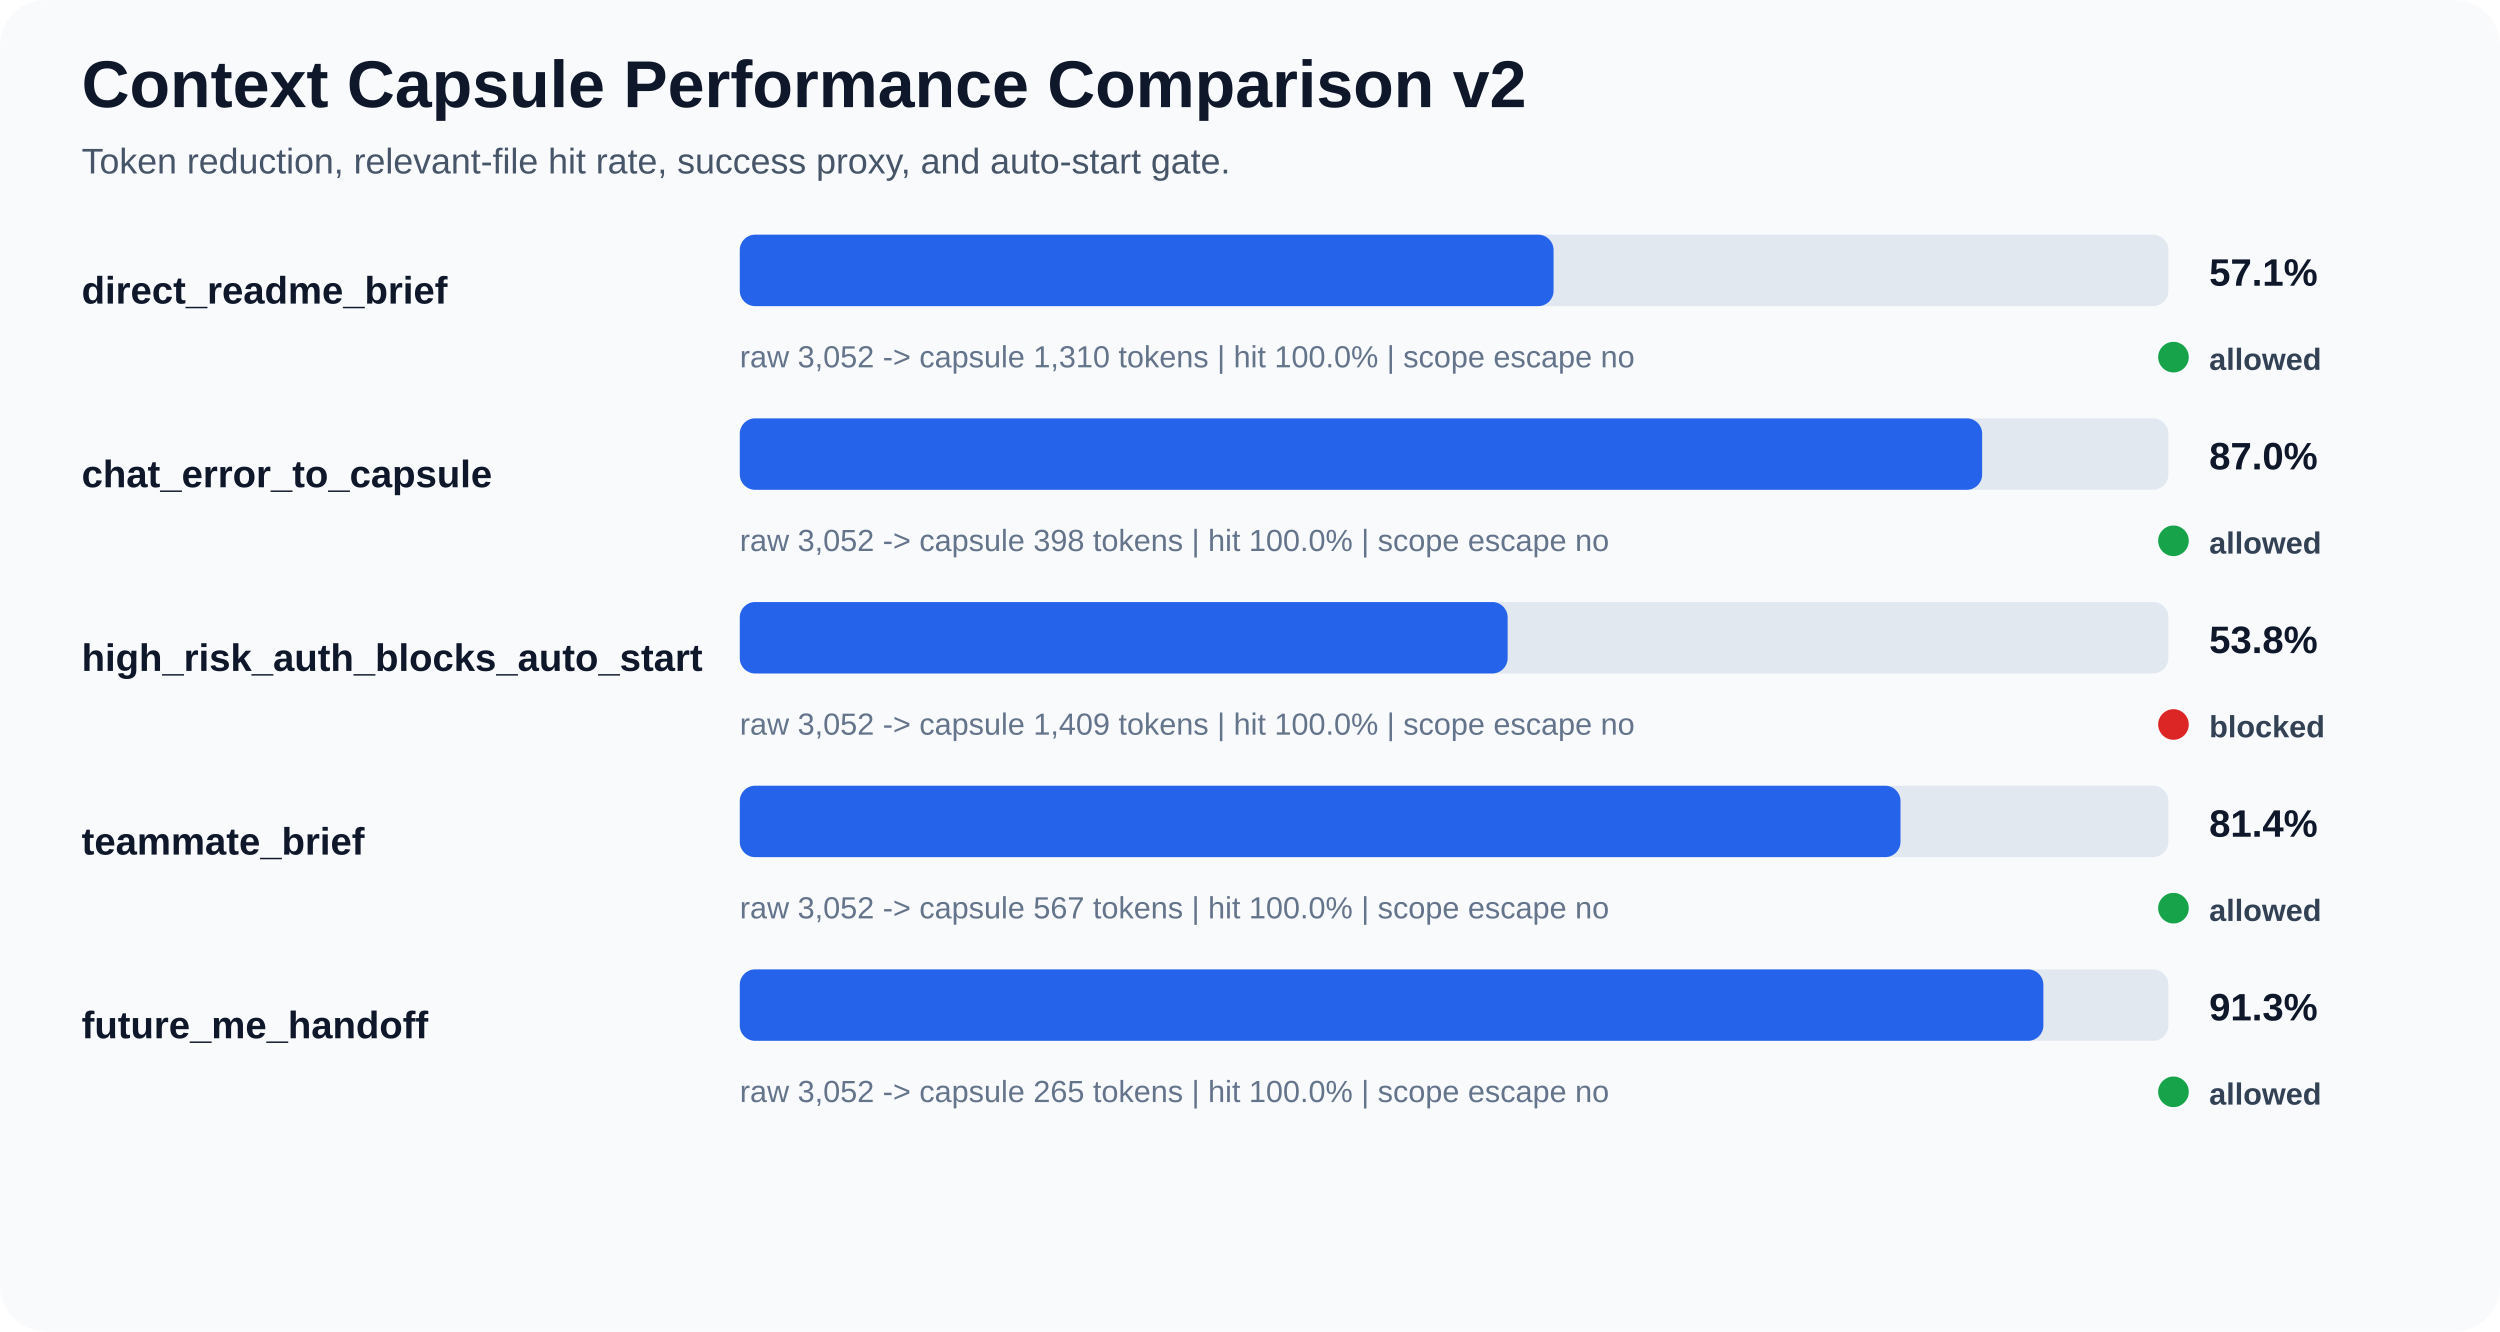
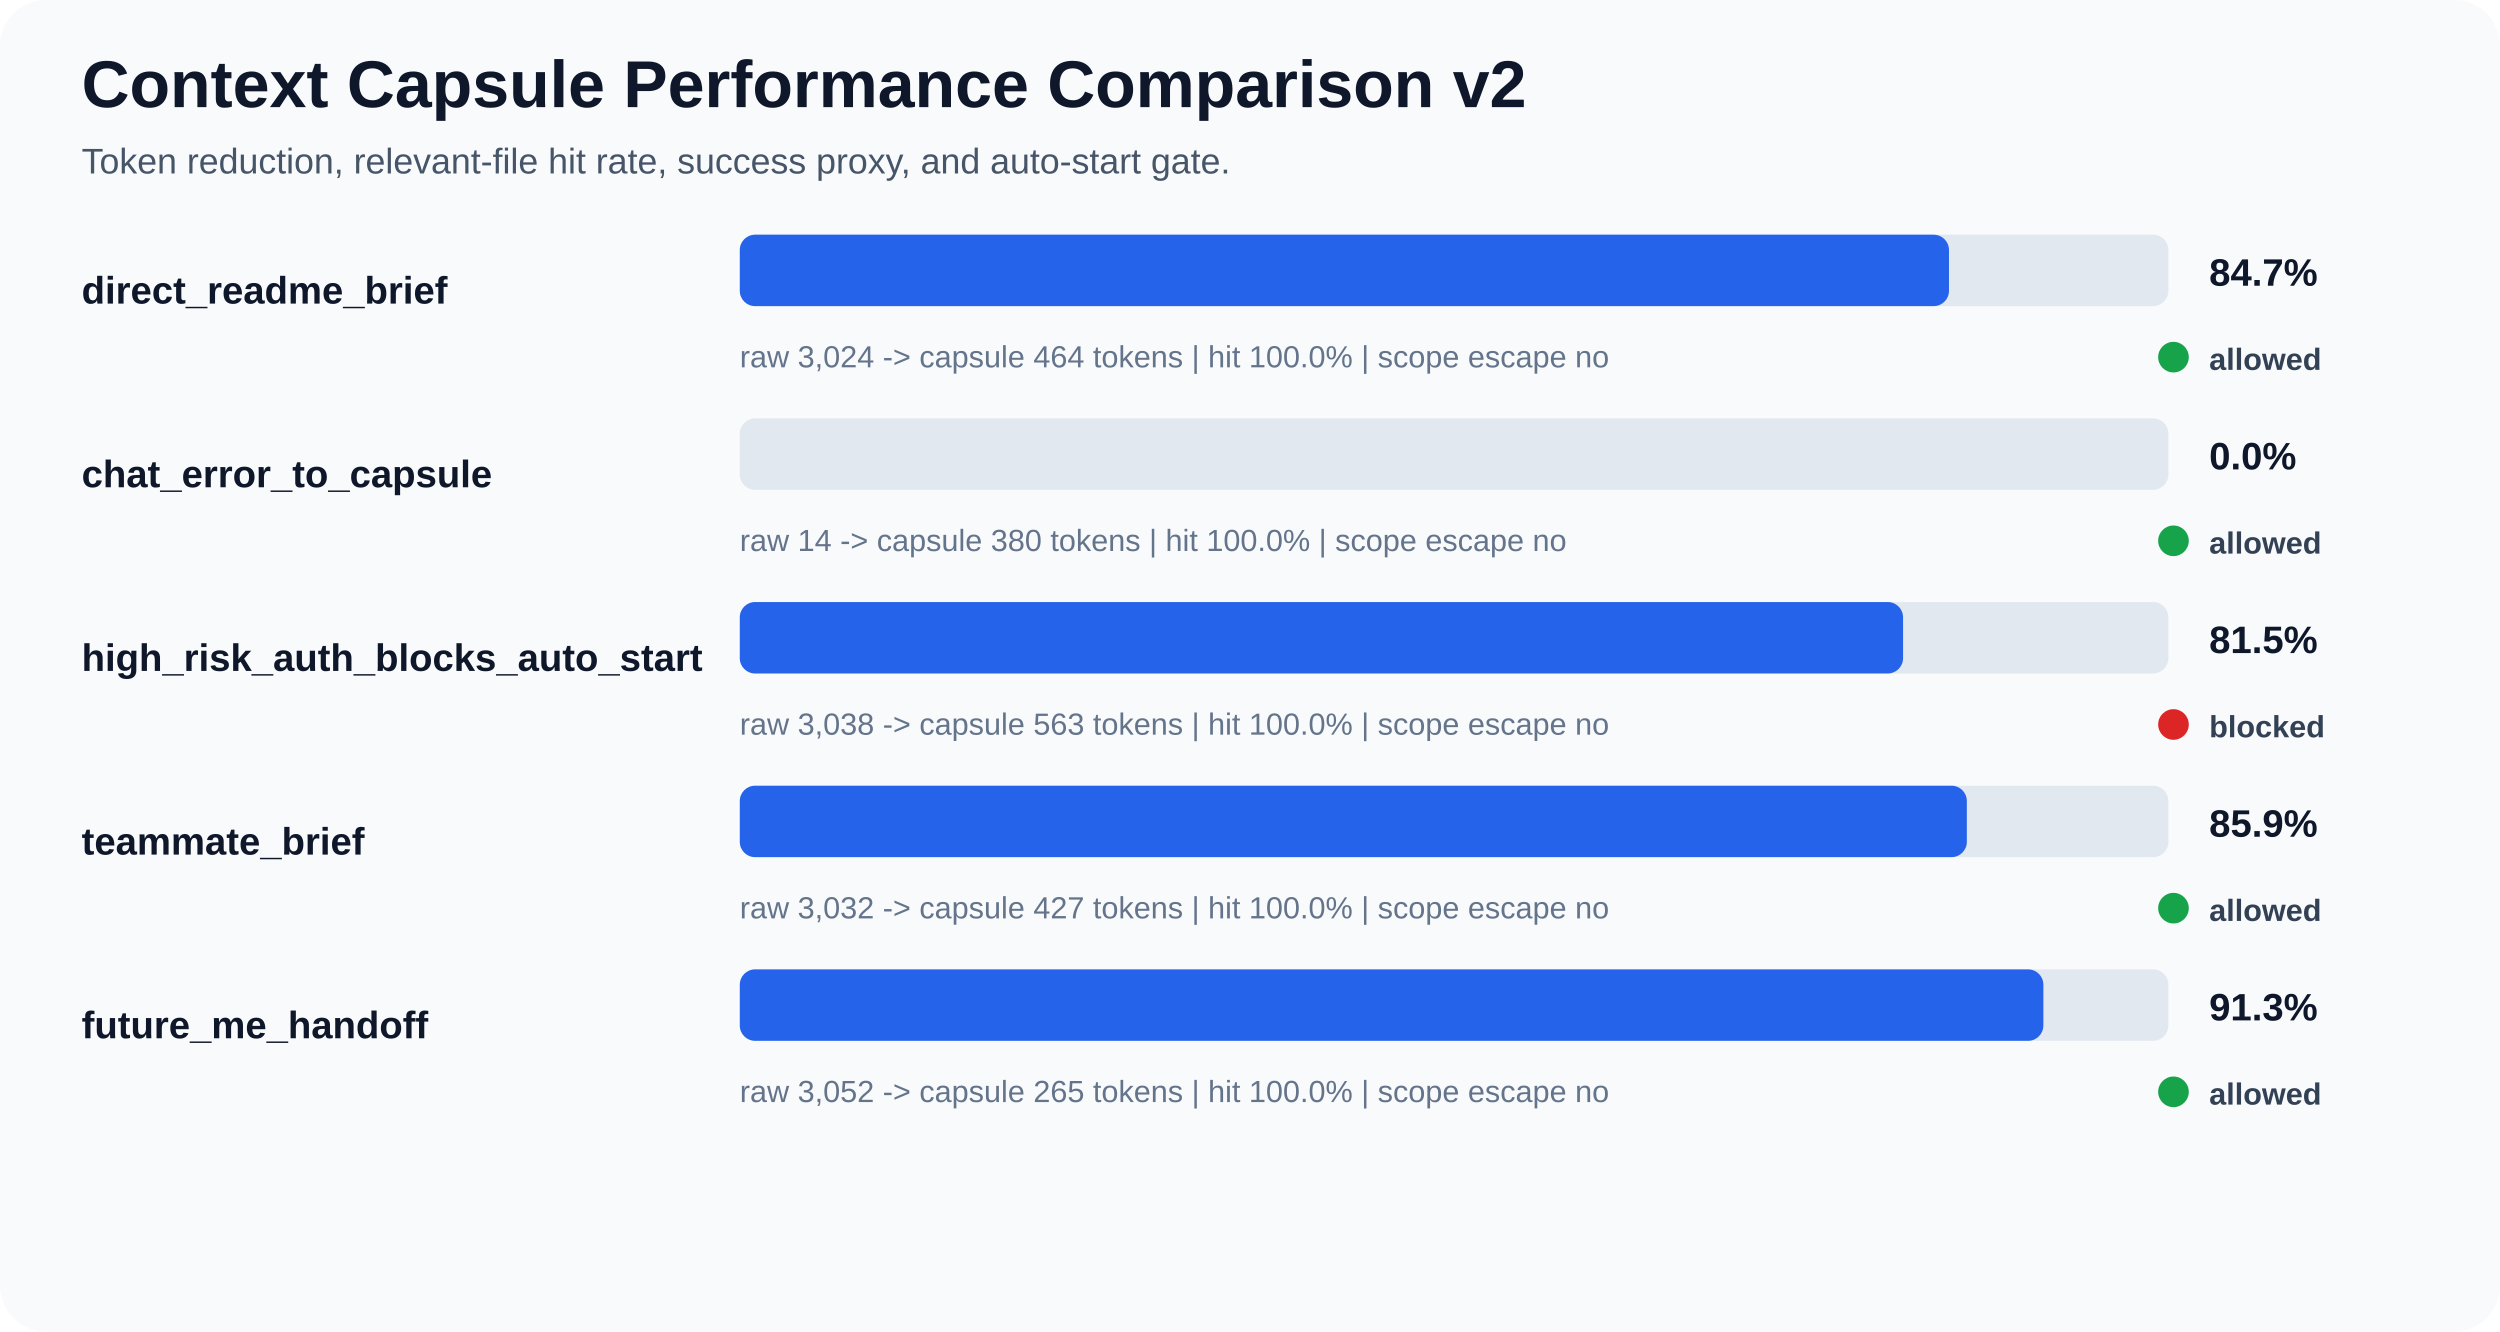
<svg xmlns="http://www.w3.org/2000/svg" width="980" height="522" viewBox="0 0 980 522" role="img" aria-labelledby="title desc">
  <style>
    .bg { fill: #f8fafc; }
    .title { font: 700 26px Arial, sans-serif; fill: #0f172a; }
    .subtitle { font: 14px Arial, sans-serif; fill: #475569; }
    .scenario { font: 700 15px Arial, sans-serif; fill: #0f172a; }
    .detail { font: 12px Arial, sans-serif; fill: #64748b; }
    .metric { font: 700 15px Arial, sans-serif; fill: #0f172a; }
    .status { font: 700 12px Arial, sans-serif; fill: #334155; }
    .track { fill: #e2e8f0; }
    .bar { fill: #2563eb; }
  </style>
  <rect width="980" height="522" rx="18" class="bg" />
  <text x="32" y="42" class="title">Context Capsule Performance Comparison v2</text>
  <text x="32" y="68" class="subtitle">Token reduction, relevant-file hit rate, success proxy, and auto-start gate.</text>
  <text x="32" y="119" class="scenario">direct_readme_brief</text>
  <rect x="290" y="92" width="560" height="28" rx="6" class="track" />
-   <rect x="290" y="92" width="319" height="28" rx="6" class="bar" />
-   <text x="866" y="112" class="metric">57.1%</text>
-   <text x="290" y="144" class="detail">raw 3,052 -&gt; capsule 1,310 tokens | hit 100.0% | scope escape no</text>
+   <rect x="290" y="92" width="474" height="28" rx="6" class="bar" />
+   <text x="866" y="112" class="metric">84.7%</text>
+   <text x="290" y="144" class="detail">raw 3,024 -&gt; capsule 464 tokens | hit 100.0% | scope escape no</text>
  <circle cx="852" cy="140" r="6" fill="#16a34a" />
  <text x="866" y="145" class="status">allowed</text>
  <text x="32" y="191" class="scenario">chat_error_to_capsule</text>
  <rect x="290" y="164" width="560" height="28" rx="6" class="track" />
-   <rect x="290" y="164" width="487" height="28" rx="6" class="bar" />
-   <text x="866" y="184" class="metric">87.0%</text>
-   <text x="290" y="216" class="detail">raw 3,052 -&gt; capsule 398 tokens | hit 100.0% | scope escape no</text>
+   <rect x="290" y="164" width="0" height="28" rx="6" class="bar" />
+   <text x="866" y="184" class="metric">0.0%</text>
+   <text x="290" y="216" class="detail">raw 14 -&gt; capsule 380 tokens | hit 100.0% | scope escape no</text>
  <circle cx="852" cy="212" r="6" fill="#16a34a" />
  <text x="866" y="217" class="status">allowed</text>
  <text x="32" y="263" class="scenario">high_risk_auth_blocks_auto_start</text>
  <rect x="290" y="236" width="560" height="28" rx="6" class="track" />
-   <rect x="290" y="236" width="301" height="28" rx="6" class="bar" />
-   <text x="866" y="256" class="metric">53.8%</text>
-   <text x="290" y="288" class="detail">raw 3,052 -&gt; capsule 1,409 tokens | hit 100.0% | scope escape no</text>
+   <rect x="290" y="236" width="456" height="28" rx="6" class="bar" />
+   <text x="866" y="256" class="metric">81.5%</text>
+   <text x="290" y="288" class="detail">raw 3,038 -&gt; capsule 563 tokens | hit 100.0% | scope escape no</text>
  <circle cx="852" cy="284" r="6" fill="#dc2626" />
  <text x="866" y="289" class="status">blocked</text>
  <text x="32" y="335" class="scenario">teammate_brief</text>
  <rect x="290" y="308" width="560" height="28" rx="6" class="track" />
-   <rect x="290" y="308" width="455" height="28" rx="6" class="bar" />
-   <text x="866" y="328" class="metric">81.4%</text>
-   <text x="290" y="360" class="detail">raw 3,052 -&gt; capsule 567 tokens | hit 100.0% | scope escape no</text>
+   <rect x="290" y="308" width="481" height="28" rx="6" class="bar" />
+   <text x="866" y="328" class="metric">85.9%</text>
+   <text x="290" y="360" class="detail">raw 3,032 -&gt; capsule 427 tokens | hit 100.0% | scope escape no</text>
  <circle cx="852" cy="356" r="6" fill="#16a34a" />
  <text x="866" y="361" class="status">allowed</text>
  <text x="32" y="407" class="scenario">future_me_handoff</text>
  <rect x="290" y="380" width="560" height="28" rx="6" class="track" />
  <rect x="290" y="380" width="511" height="28" rx="6" class="bar" />
  <text x="866" y="400" class="metric">91.3%</text>
  <text x="290" y="432" class="detail">raw 3,052 -&gt; capsule 265 tokens | hit 100.0% | scope escape no</text>
  <circle cx="852" cy="428" r="6" fill="#16a34a" />
  <text x="866" y="433" class="status">allowed</text>
</svg>
